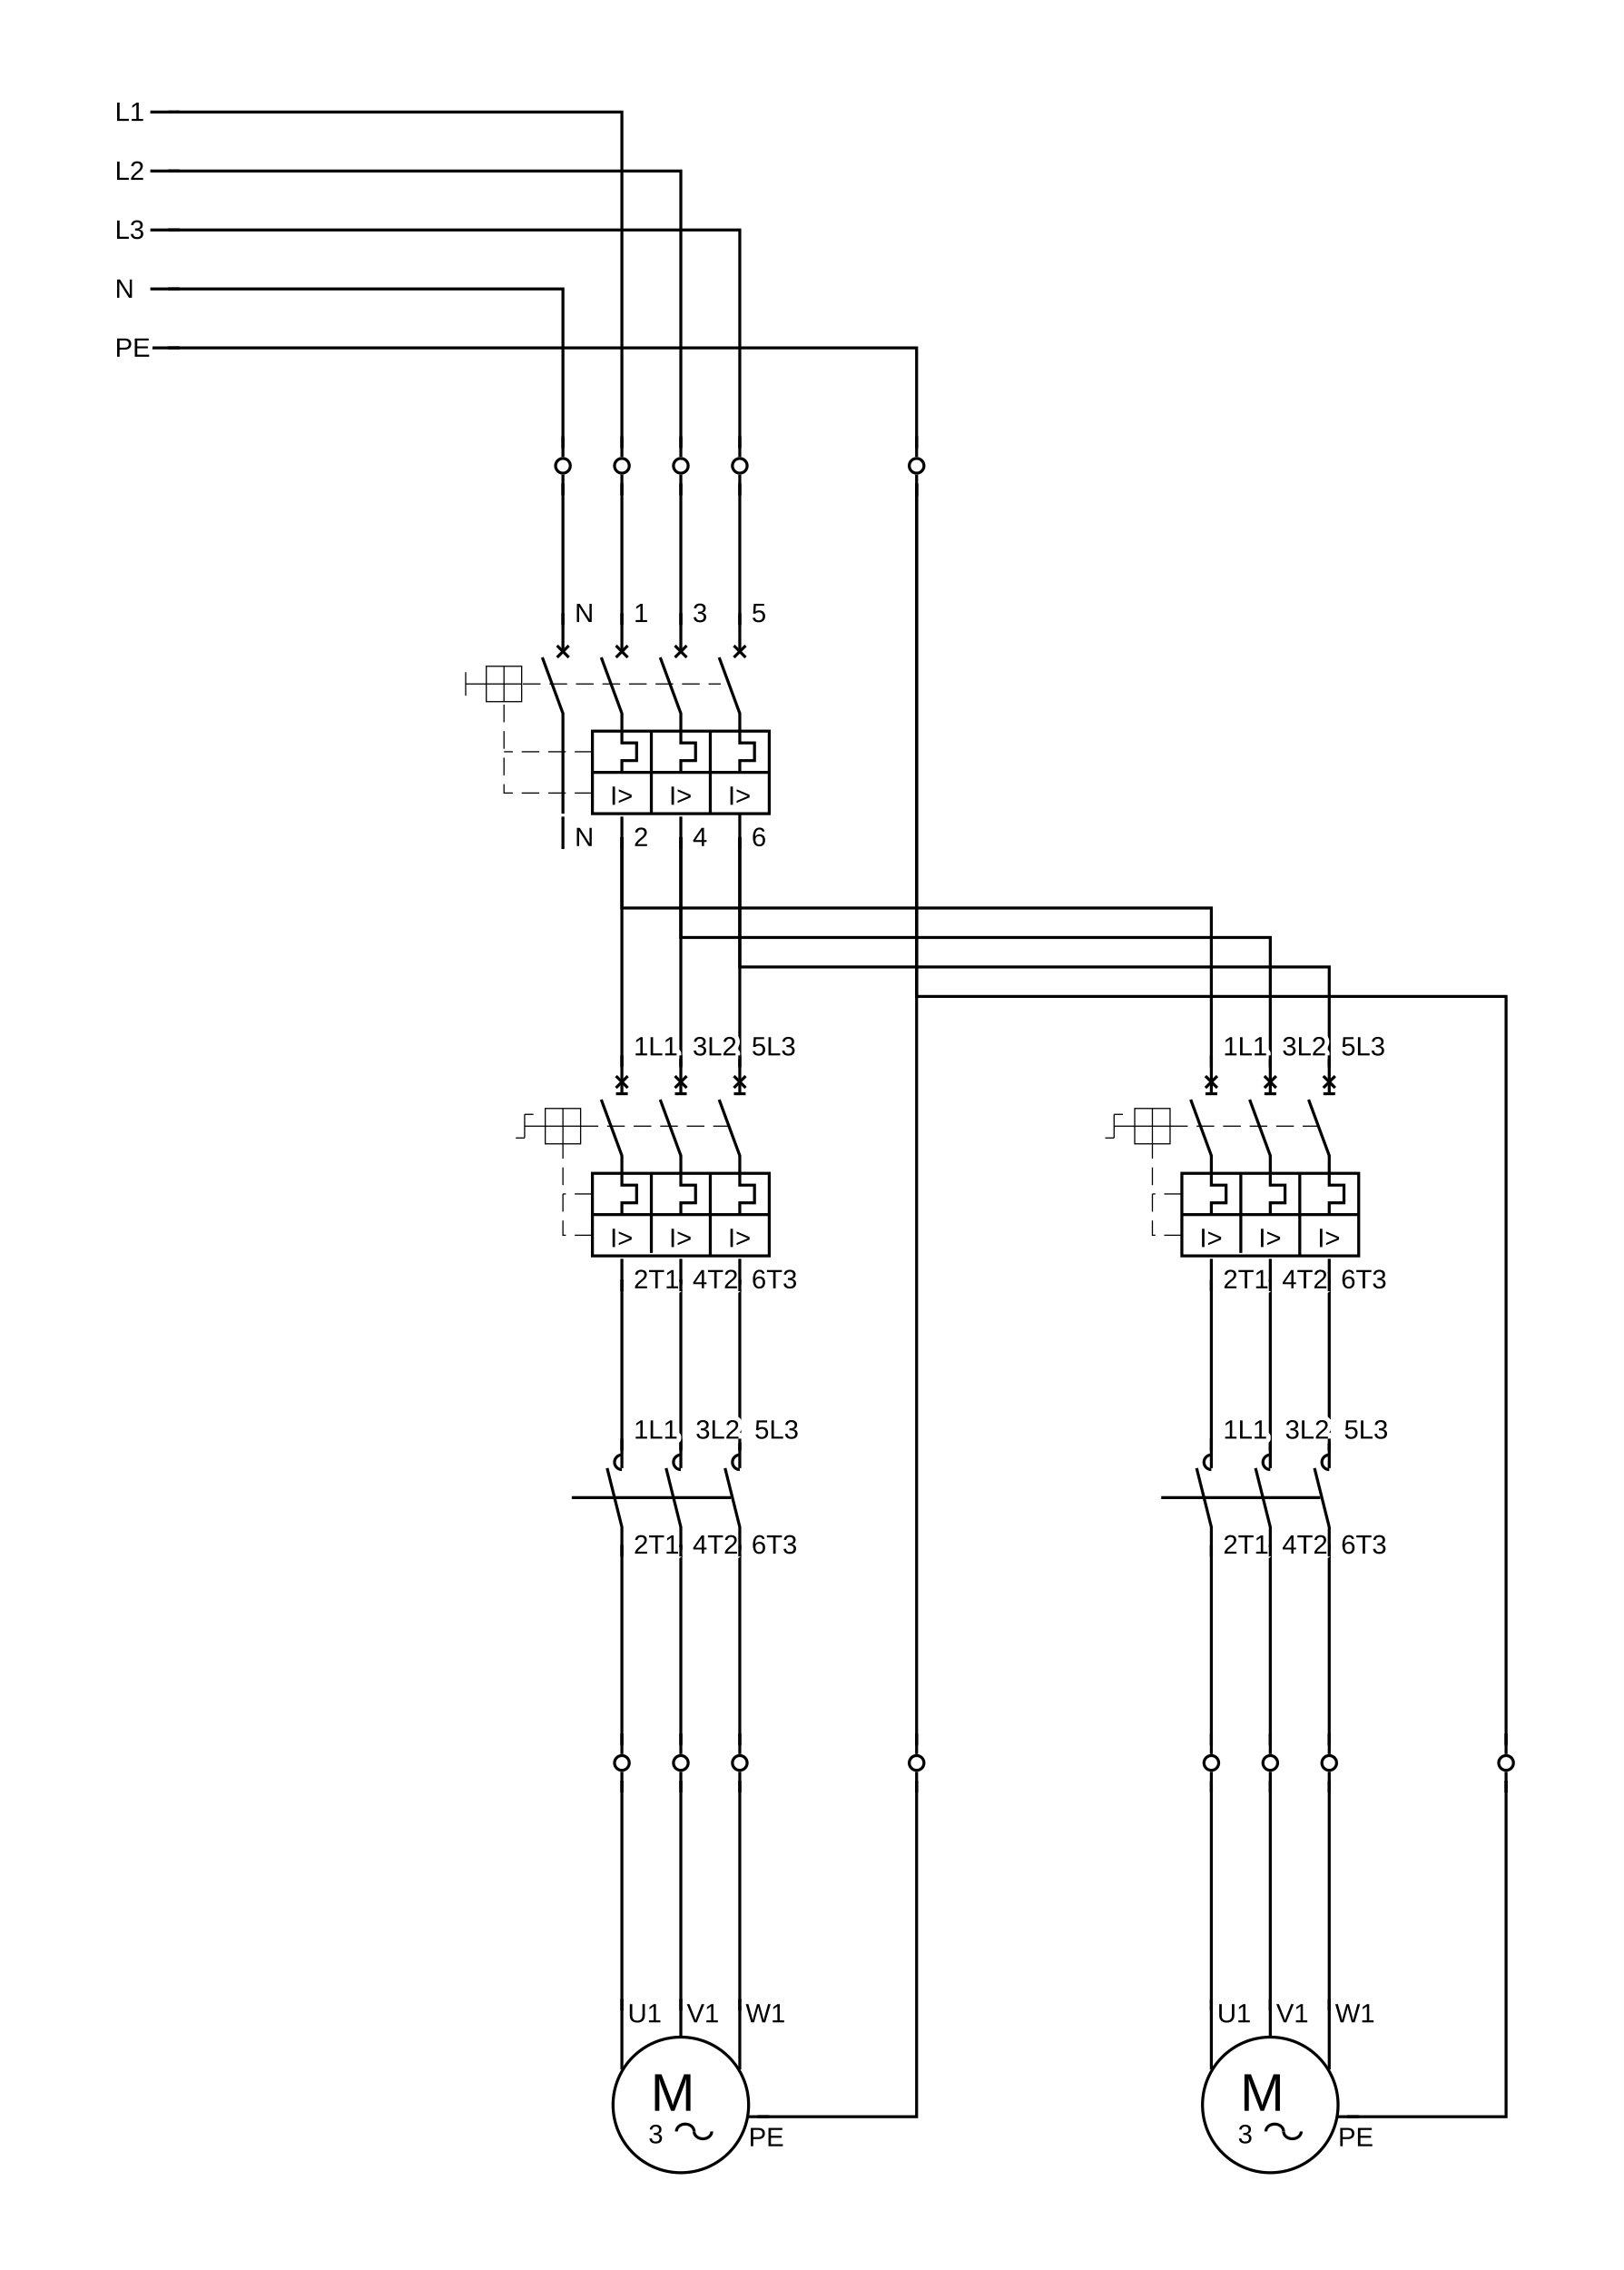
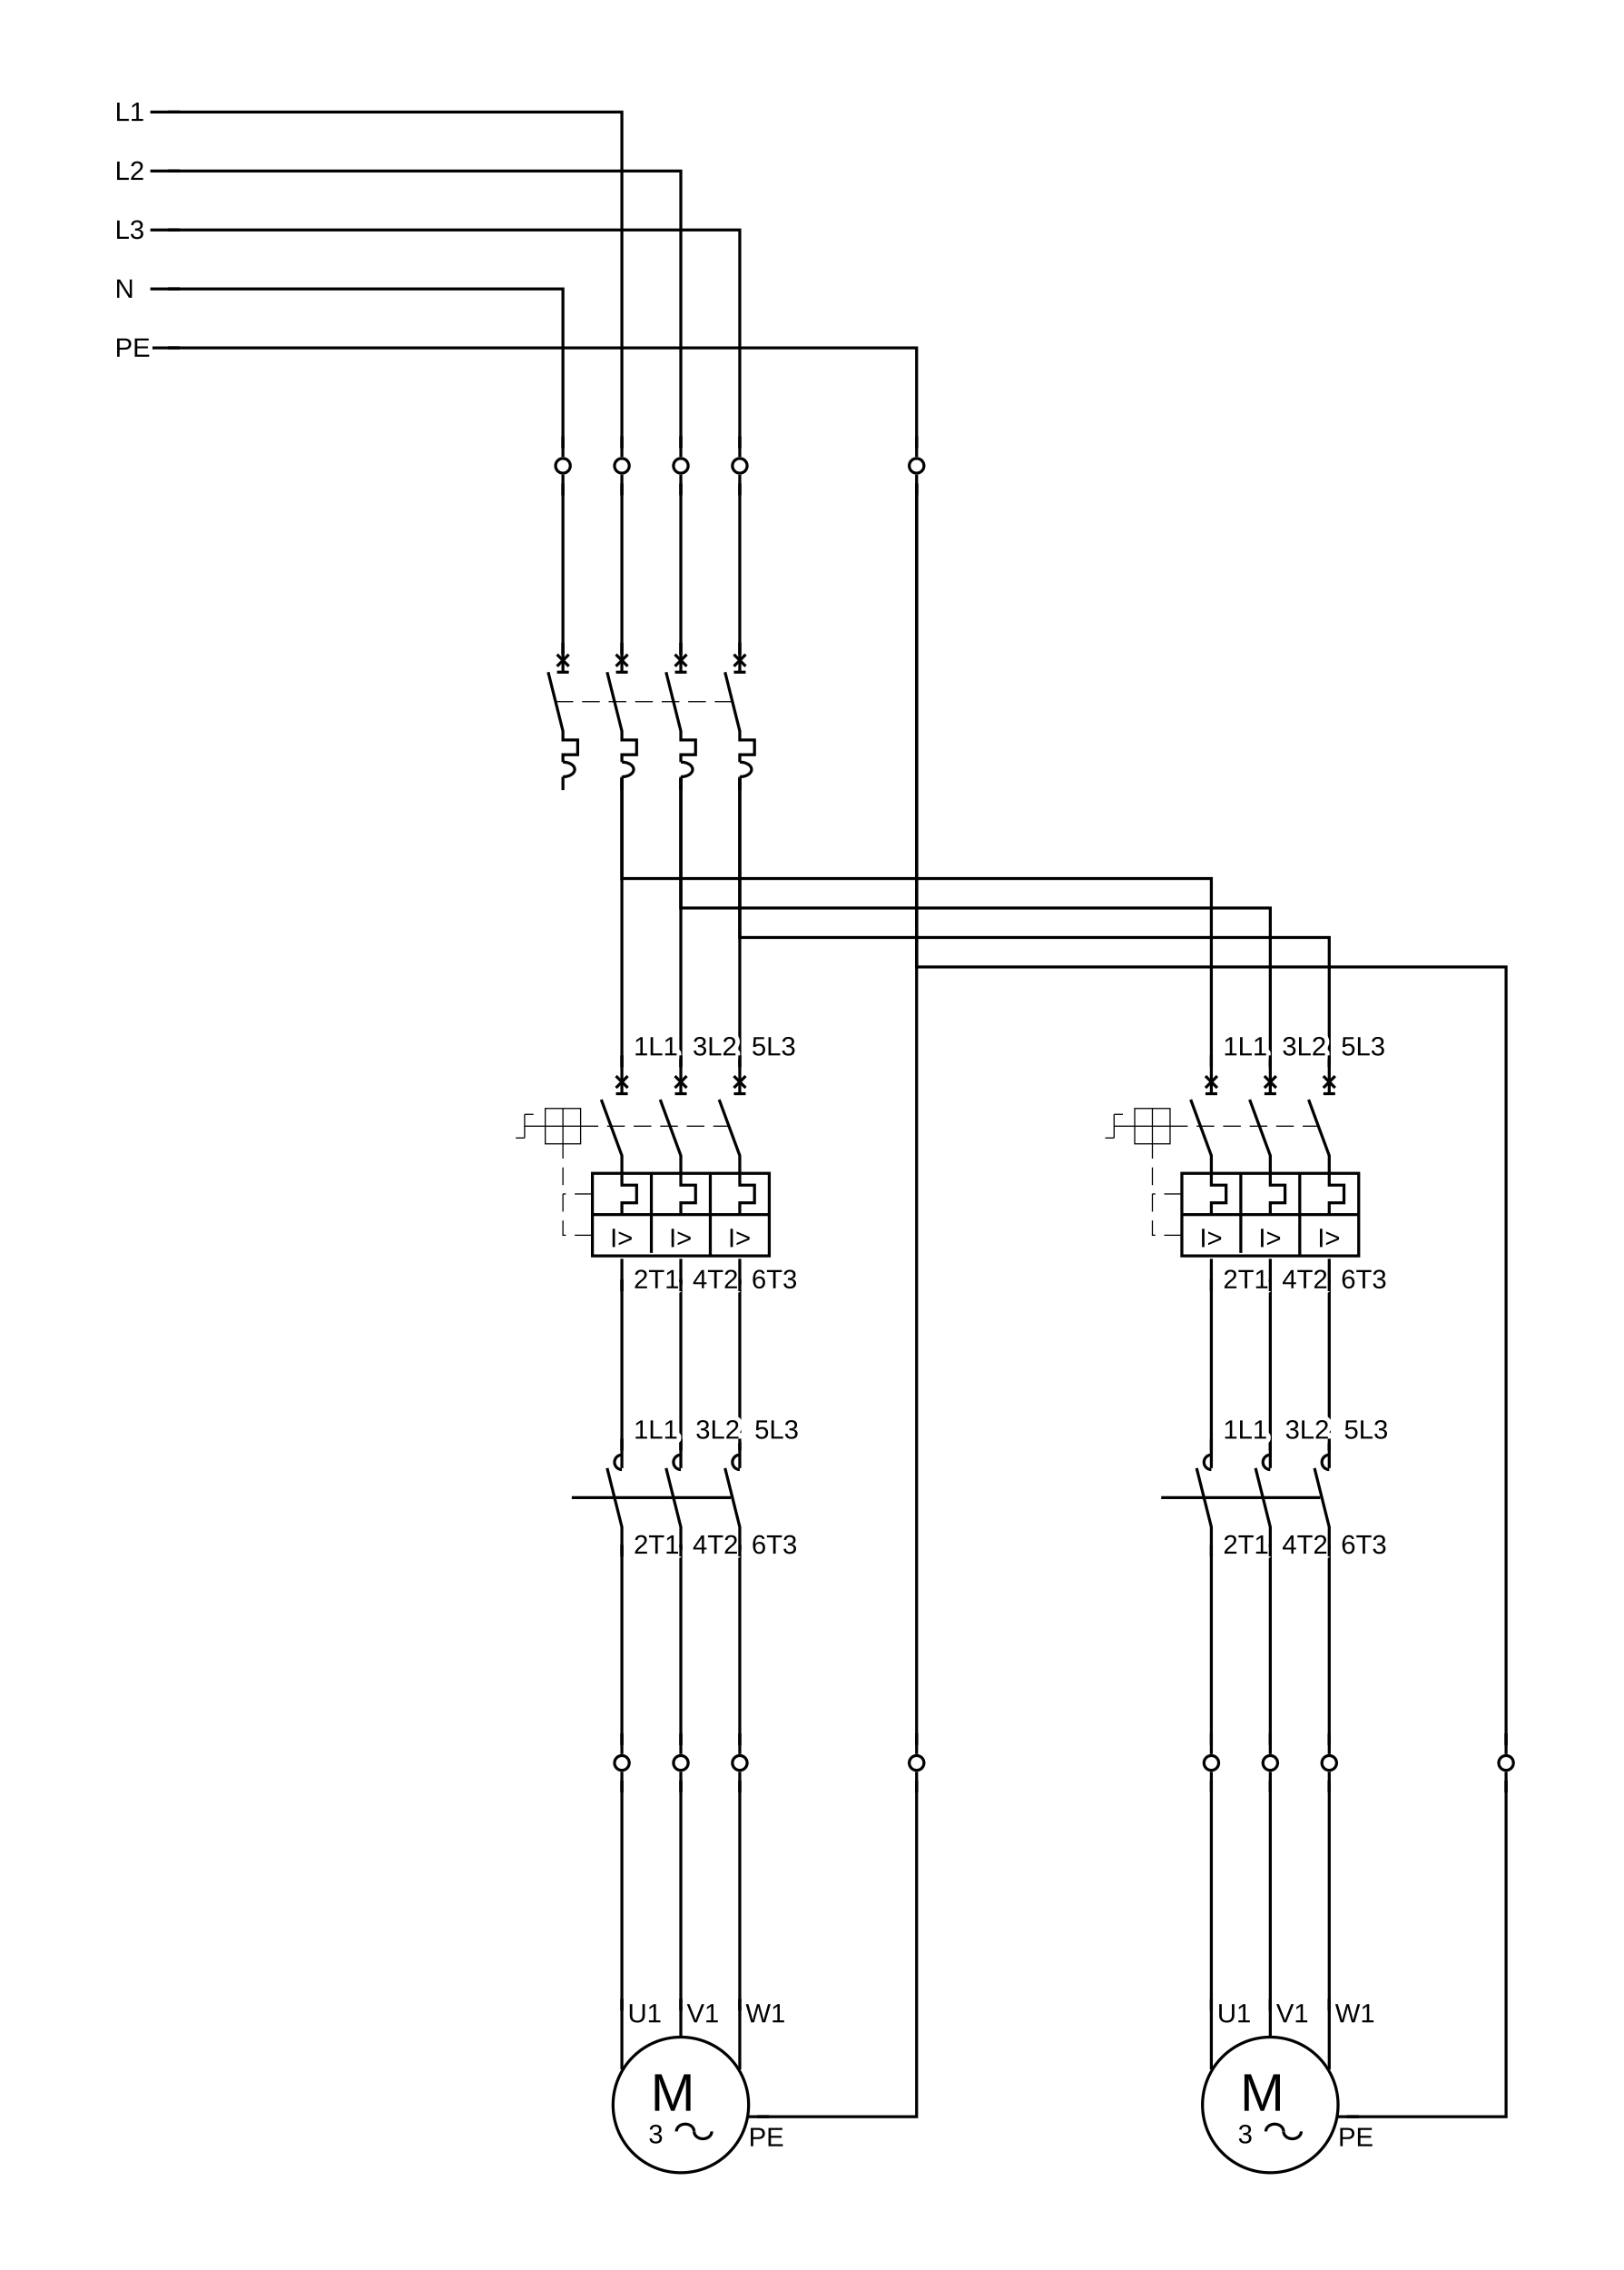
<svg xmlns="http://www.w3.org/2000/svg" viewBox="89.0 42.0 551.0 770.0" width="551" height="770">
  <style>*{vector-effect:non-scaling-stroke}</style>
  <rect x="89.0" y="42.0" width="551.0" height="770.0" fill="#ffffff" />
  <g id="conducteurs">
    <polyline points="146.00,80.00 300.00,80.00 300.00,194.00" fill="none" stroke="black" stroke-width="1" />
    <polyline points="146.00,100.00 320.00,100.00 320.00,194.00" fill="none" stroke="black" stroke-width="1" />
    <polyline points="146.00,120.00 340.00,120.00 340.00,194.00" fill="none" stroke="black" stroke-width="1" />
    <polyline points="146.00,140.00 280.00,140.00 280.00,194.00" fill="none" stroke="black" stroke-width="1" />
    <polyline points="146.00,160.00 400.00,160.00 400.00,194.00" fill="none" stroke="black" stroke-width="1" />
-     <polyline points="280.00,206.00 280.00,254.00 280.00,254.00" fill="none" stroke="black" stroke-width="1" />
-     <polyline points="300.00,206.00 300.00,254.00 300.00,254.00" fill="none" stroke="black" stroke-width="1" />
-     <polyline points="320.00,206.00 320.00,254.00 320.00,254.00" fill="none" stroke="black" stroke-width="1" />
-     <polyline points="340.00,206.00 340.00,254.00 340.00,254.00" fill="none" stroke="black" stroke-width="1" />
-     <polyline points="300.00,326.00 300.00,404.00 300.00,404.00" fill="none" stroke="black" stroke-width="1" />
-     <polyline points="320.00,326.00 320.00,404.00 320.00,404.00" fill="none" stroke="black" stroke-width="1" />
-     <polyline points="340.00,326.00 340.00,404.00 340.00,404.00" fill="none" stroke="black" stroke-width="1" />
-     <polyline points="300.00,326.00 300.00,350.00 500.00,350.00 500.00,404.00" fill="none" stroke="black" stroke-width="1" />
-     <polyline points="320.00,326.00 320.00,360.00 520.00,360.00 520.00,404.00" fill="none" stroke="black" stroke-width="1" />
-     <polyline points="340.00,326.00 340.00,370.00 540.00,370.00 540.00,404.00" fill="none" stroke="black" stroke-width="1" />
+     <polyline points="280.00,206.00 280.00,264.00 280.00,264.00" fill="none" stroke="black" stroke-width="1" />
+     <polyline points="300.00,206.00 300.00,264.00 300.00,264.00" fill="none" stroke="black" stroke-width="1" />
+     <polyline points="320.00,206.00 320.00,264.00 320.00,264.00" fill="none" stroke="black" stroke-width="1" />
+     <polyline points="340.00,206.00 340.00,264.00 340.00,264.00" fill="none" stroke="black" stroke-width="1" />
+     <polyline points="300.00,306.00 300.00,404.00 300.00,404.00" fill="none" stroke="black" stroke-width="1" />
+     <polyline points="320.00,306.00 320.00,404.00 320.00,404.00" fill="none" stroke="black" stroke-width="1" />
+     <polyline points="340.00,306.00 340.00,404.00 340.00,404.00" fill="none" stroke="black" stroke-width="1" />
+     <polyline points="300.00,306.00 300.00,340.00 500.00,340.00 500.00,404.00" fill="none" stroke="black" stroke-width="1" />
+     <polyline points="320.00,306.00 320.00,350.00 520.00,350.00 520.00,404.00" fill="none" stroke="black" stroke-width="1" />
+     <polyline points="340.00,306.00 340.00,360.00 540.00,360.00 540.00,404.00" fill="none" stroke="black" stroke-width="1" />
    <polyline points="300.00,476.00 300.00,534.00 300.00,534.00" fill="none" stroke="black" stroke-width="1" />
    <polyline points="320.00,476.00 320.00,534.00 320.00,534.00" fill="none" stroke="black" stroke-width="1" />
    <polyline points="340.00,476.00 340.00,534.00 340.00,534.00" fill="none" stroke="black" stroke-width="1" />
    <polyline points="300.00,566.00 300.00,634.00 300.00,634.00" fill="none" stroke="black" stroke-width="1" />
    <polyline points="320.00,566.00 320.00,634.00 320.00,634.00" fill="none" stroke="black" stroke-width="1" />
    <polyline points="340.00,566.00 340.00,634.00 340.00,634.00" fill="none" stroke="black" stroke-width="1" />
    <polyline points="300.00,646.00 300.00,724.00 300.00,724.00" fill="none" stroke="black" stroke-width="1" />
    <polyline points="320.00,646.00 320.00,724.00 320.00,724.00" fill="none" stroke="black" stroke-width="1" />
    <polyline points="340.00,646.00 340.00,724.00 340.00,724.00" fill="none" stroke="black" stroke-width="1" />
    <polyline points="500.00,476.00 500.00,534.00 500.00,534.00" fill="none" stroke="black" stroke-width="1" />
    <polyline points="520.00,476.00 520.00,534.00 520.00,534.00" fill="none" stroke="black" stroke-width="1" />
    <polyline points="540.00,476.00 540.00,534.00 540.00,534.00" fill="none" stroke="black" stroke-width="1" />
    <polyline points="500.00,566.00 500.00,634.00 500.00,634.00" fill="none" stroke="black" stroke-width="1" />
    <polyline points="520.00,566.00 520.00,634.00 520.00,634.00" fill="none" stroke="black" stroke-width="1" />
    <polyline points="540.00,566.00 540.00,634.00 540.00,634.00" fill="none" stroke="black" stroke-width="1" />
    <polyline points="500.00,646.00 500.00,724.00 500.00,724.00" fill="none" stroke="black" stroke-width="1" />
    <polyline points="520.00,646.00 520.00,724.00 520.00,724.00" fill="none" stroke="black" stroke-width="1" />
    <polyline points="540.00,646.00 540.00,724.00 540.00,724.00" fill="none" stroke="black" stroke-width="1" />
    <polyline points="400.00,206.00 400.00,634.00 400.00,634.00" fill="none" stroke="black" stroke-width="1" />
-     <polyline points="400.00,206.00 400.00,380.00 600.00,380.00 600.00,634.00" fill="none" stroke="black" stroke-width="1" />
+     <polyline points="400.00,206.00 400.00,370.00 600.00,370.00 600.00,634.00" fill="none" stroke="black" stroke-width="1" />
    <polyline points="400.00,646.00 400.00,760.00 346.00,760.00" fill="none" stroke="black" stroke-width="1" />
    <polyline points="600.00,646.00 600.00,760.00 546.00,760.00" fill="none" stroke="black" stroke-width="1" />
  </g>
  <g id="symboles">
    <g class="symbole" data-type="src_3p_pe_n" transform="translate(140.00,120.00)">
      <line x1="0" y1="40" x2="10" y2="40" stroke="black" stroke-width="1" fill="none" />
      <line x1="0" y1="0" x2="10" y2="0" stroke="black" stroke-width="1" fill="none" />
      <text x="-12" y="43" font-family="Arial,sans-serif" font-size="9.0" fill="#000000" stroke="white" stroke-width="3.1" stroke-linejoin="round" paint-order="stroke" transform="rotate(0 -12 43)">PE</text>
      <line x1="0" y1="-20" x2="10" y2="-20" stroke="black" stroke-width="1" fill="none" />
      <line x1="0" y1="20" x2="10" y2="20" stroke="black" stroke-width="1" fill="none" />
      <text x="-12" y="23" font-family="Arial,sans-serif" font-size="9.0" fill="#000000" stroke="white" stroke-width="3.1" stroke-linejoin="round" paint-order="stroke" transform="rotate(0 -12 23)">N</text>
      <text x="-12" y="3" font-family="Arial,sans-serif" font-size="9.0" fill="#000000" stroke="white" stroke-width="3.1" stroke-linejoin="round" paint-order="stroke" transform="rotate(0 -12 3)">L3</text>
      <text x="-12" y="-17" font-family="Arial,sans-serif" font-size="9.0" fill="#000000" stroke="white" stroke-width="3.1" stroke-linejoin="round" paint-order="stroke" transform="rotate(0 -12 -17)">L2</text>
      <text x="-12" y="-37" font-family="Arial,sans-serif" font-size="9.0" fill="#000000" stroke="white" stroke-width="3.1" stroke-linejoin="round" paint-order="stroke" transform="rotate(0 -12 -37)">L1</text>
      <line x1="0" y1="-40" x2="10" y2="-40" stroke="black" stroke-width="1" fill="none" />
    </g>
    <g class="symbole" data-type="borne_continuite" transform="translate(300.00,200.00)">
      <line x1="0" y1="10" x2="0" y2="3" stroke="black" stroke-width="1" fill="none" />
      <line x1="0" y1="-10" x2="0" y2="-3" stroke="black" stroke-width="1" fill="none" />
      <ellipse cx="0.00" cy="0.00" rx="2.50" ry="2.50" stroke="black" stroke-width="1" fill="none" />
    </g>
    <g class="symbole" data-type="borne_continuite" transform="translate(320.00,200.00)">
      <line x1="0" y1="10" x2="0" y2="3" stroke="black" stroke-width="1" fill="none" />
      <line x1="0" y1="-10" x2="0" y2="-3" stroke="black" stroke-width="1" fill="none" />
      <ellipse cx="0.00" cy="0.00" rx="2.50" ry="2.50" stroke="black" stroke-width="1" fill="none" />
    </g>
    <g class="symbole" data-type="borne_continuite" transform="translate(340.00,200.00)">
      <line x1="0" y1="10" x2="0" y2="3" stroke="black" stroke-width="1" fill="none" />
      <line x1="0" y1="-10" x2="0" y2="-3" stroke="black" stroke-width="1" fill="none" />
      <ellipse cx="0.00" cy="0.00" rx="2.50" ry="2.50" stroke="black" stroke-width="1" fill="none" />
    </g>
    <g class="symbole" data-type="borne_continuite" transform="translate(280.00,200.00)">
      <line x1="0" y1="10" x2="0" y2="3" stroke="black" stroke-width="1" fill="none" />
      <line x1="0" y1="-10" x2="0" y2="-3" stroke="black" stroke-width="1" fill="none" />
      <ellipse cx="0.00" cy="0.00" rx="2.50" ry="2.50" stroke="black" stroke-width="1" fill="none" />
    </g>
    <g class="symbole" data-type="borne_continuite" transform="translate(400.00,200.00)">
      <line x1="0" y1="10" x2="0" y2="3" stroke="black" stroke-width="1" fill="none" />
      <line x1="0" y1="-10" x2="0" y2="-3" stroke="black" stroke-width="1" fill="none" />
      <ellipse cx="0.00" cy="0.00" rx="2.50" ry="2.50" stroke="black" stroke-width="1" fill="none" />
    </g>
-     <g class="symbole" data-type="dis_mag_term_4f-1" transform="translate(300.00,290.00)">
-       <line x1="40" y1="40" x2="40" y2="28" stroke="black" stroke-width="1" fill="none" />
-       <polyline points="40,14 40,10 45,10 45,4 40,4 40,-6 33,-25" stroke="black" stroke-width="1" fill="none" />
-       <line x1="30" y1="0" x2="30" y2="28" stroke="black" stroke-width="1" fill="none" />
-       <text x="36" y="25" font-family="Arial,sans-serif" font-size="9.0" fill="#000000" stroke="white" stroke-width="3.1" stroke-linejoin="round" paint-order="stroke" transform="rotate(0 36 25)">I&gt;</text>
-       <text x="44" y="-37" font-family="Arial,sans-serif" font-size="9.0" fill="#000000" stroke="white" stroke-width="3.1" stroke-linejoin="round" paint-order="stroke" transform="rotate(0 44 -37)">5</text>
-       <text x="44" y="39" font-family="Arial,sans-serif" font-size="9.0" fill="#000000" stroke="white" stroke-width="3.1" stroke-linejoin="round" paint-order="stroke" transform="rotate(0 44 39)">6</text>
-       <polyline points="20,14 20,10 25,10 25,4 20,4 20,-6 13,-25" stroke="black" stroke-width="1" fill="none" />
-       <line x1="42" y1="-29" x2="38" y2="-25" stroke="black" stroke-width="1" fill="none" />
-       <polyline points="0,14 0,10 5,10 5,4 0,4 0,-6 -7,-25" stroke="black" stroke-width="1" fill="none" />
-       <line x1="38" y1="-29" x2="42" y2="-25" stroke="black" stroke-width="1" fill="none" />
-       <text x="16" y="25" font-family="Arial,sans-serif" font-size="9.0" fill="#000000" stroke="white" stroke-width="3.1" stroke-linejoin="round" paint-order="stroke" transform="rotate(0 16 25)">I&gt;</text>
-       <line x1="40" y1="-27" x2="40" y2="-40" stroke="black" stroke-width="1" fill="none" />
-       <text x="24" y="-37" font-family="Arial,sans-serif" font-size="9.0" fill="#000000" stroke="white" stroke-width="3.1" stroke-linejoin="round" paint-order="stroke" transform="rotate(0 24 -37)">3</text>
-       <text x="4" y="-37" font-family="Arial,sans-serif" font-size="9.0" fill="#000000" stroke="white" stroke-width="3.1" stroke-linejoin="round" paint-order="stroke" transform="rotate(0 4 -37)">1</text>
-       <text x="4" y="39" font-family="Arial,sans-serif" font-size="9.0" fill="#000000" stroke="white" stroke-width="3.1" stroke-linejoin="round" paint-order="stroke" transform="rotate(0 4 39)">2</text>
-       <rect x="-10" y="0" width="60" height="28" rx="0" ry="0" stroke="black" stroke-width="1" fill="none" />
-       <text x="24" y="39" font-family="Arial,sans-serif" font-size="9.0" fill="#000000" stroke="white" stroke-width="3.1" stroke-linejoin="round" paint-order="stroke" transform="rotate(0 24 39)">4</text>
-       <text x="-16" y="39" font-family="Arial,sans-serif" font-size="9.0" fill="#000000" stroke="white" stroke-width="3.1" stroke-linejoin="round" paint-order="stroke" transform="rotate(0 -16 39)">N</text>
-       <text x="-4" y="25" font-family="Arial,sans-serif" font-size="9.0" fill="#000000" stroke="white" stroke-width="3.1" stroke-linejoin="round" paint-order="stroke" transform="rotate(0 -4 25)">I&gt;</text>
-       <line x1="-18" y1="-29" x2="-22" y2="-25" stroke="black" stroke-width="1" fill="none" />
-       <line x1="-22" y1="-29" x2="-18" y2="-25" stroke="black" stroke-width="1" fill="none" />
-       <line x1="2" y1="-29" x2="-2" y2="-25" stroke="black" stroke-width="1" fill="none" />
-       <line x1="-2" y1="-29" x2="2" y2="-25" stroke="black" stroke-width="1" fill="none" />
-       <line x1="22" y1="-29" x2="18" y2="-25" stroke="black" stroke-width="1" fill="none" />
-       <line x1="18" y1="-29" x2="22" y2="-25" stroke="black" stroke-width="1" fill="none" />
-       <line x1="-10" y1="14" x2="49.59" y2="14" stroke="black" stroke-width="1" fill="none" />
-       <line x1="10" y1="0" x2="10" y2="28" stroke="black" stroke-width="1" fill="none" />
-       <line x1="-20" y1="40" x2="-20" y2="29" stroke="black" stroke-width="1" fill="none" />
-       <line x1="0" y1="40" x2="0" y2="29" stroke="black" stroke-width="1" fill="none" />
-       <line x1="20" y1="40" x2="20" y2="29" stroke="black" stroke-width="1" fill="none" />
-       <text x="-16" y="-37" font-family="Arial,sans-serif" font-size="9.0" fill="#000000" stroke="white" stroke-width="3.1" stroke-linejoin="round" paint-order="stroke" transform="rotate(0 -16 -37)">N</text>
-       <polyline points="-20,28 -20,10 -20,4 -20,-6 -27,-25" stroke="black" stroke-width="1" fill="none" />
-       <line x1="-20" y1="-27" x2="-20" y2="-40" stroke="black" stroke-width="1" fill="none" />
-       <line x1="0" y1="-27" x2="0" y2="-40" stroke="black" stroke-width="1" fill="none" />
-       <line x1="20" y1="-27" x2="20" y2="-40" stroke="black" stroke-width="1" fill="none" />
-       <rect x="-46" y="-22" width="12" height="12" rx="0" ry="0" stroke="black" stroke-width="0.4" fill="none" />
-       <line x1="-34" y1="-16" x2="-53" y2="-16" stroke="black" stroke-width="0.4" fill="none" />
-       <line x1="-53" y1="-20" x2="-53" y2="-12" stroke="black" stroke-width="0.4" fill="none" />
-       <line x1="-40" y1="-10" x2="-40" y2="-22" stroke="black" stroke-width="0.4" fill="none" />
-       <line x1="-33.59" y1="-16" x2="33.55" y2="-16" stroke="black" stroke-width="0.4" fill="none" stroke-dasharray="6 3" />
-       <polyline points="-10,21 -40,21 -40,-10" stroke="black" stroke-width="0.4" fill="none" stroke-dasharray="6 3" />
-       <line x1="-10" y1="7" x2="-40" y2="7" stroke="black" stroke-width="0.4" fill="none" stroke-dasharray="6 3" />
+     <g class="symbole" data-type="disjonct-m_4fn" transform="translate(310.00,290.00)">
+       <line x1="-30" y1="15.5" x2="-30" y2="20" stroke="black" stroke-width="1" fill="none" />
+       <line x1="30" y1="15.5" x2="30" y2="20" stroke="black" stroke-width="1" fill="none" />
+       <line x1="-10" y1="15.5" x2="-10" y2="20" stroke="black" stroke-width="1" fill="none" />
+       <path d="M -30.00,15.50 A 4.00,2.50 0 0 0 -30.00,10.50" stroke="black" stroke-width="1" fill="none" />
+       <path d="M -10.00,15.50 A 4.00,2.50 0 0 0 -10.00,10.50" stroke="black" stroke-width="1" fill="none" />
+       <path d="M 30.00,15.50 A 4.00,2.50 0 0 0 30.00,10.50" stroke="black" stroke-width="1" fill="none" />
+       <polyline points="-30,10.5 -30,8 -25,8 -25,3 -30,3 -30,0 -35,-20" stroke="black" stroke-width="1" fill="none" />
+       <polyline points="-10,10.5 -10,8 -5,8 -5,3 -10,3 -10,0 -15,-20" stroke="black" stroke-width="1" fill="none" />
+       <polyline points="30,10.5 30,8 35,8 35,3 30,3 30,0 25,-20" stroke="black" stroke-width="1" fill="none" />
+       <line x1="10" y1="15.5" x2="10" y2="20" stroke="black" stroke-width="1" fill="none" />
+       <path d="M 10.00,15.50 A 4.00,2.50 0 0 0 10.00,10.50" stroke="black" stroke-width="1" fill="none" />
+       <line x1="-30" y1="-30" x2="-30" y2="-20" stroke="black" stroke-width="1" fill="none" />
+       <line x1="-28" y1="-26" x2="-32" y2="-22" stroke="black" stroke-width="1" fill="none" />
+       <line x1="-32" y1="-26" x2="-28" y2="-22" stroke="black" stroke-width="1" fill="none" />
+       <line x1="10" y1="-30" x2="10" y2="-20" stroke="black" stroke-width="1" fill="none" />
+       <line x1="12" y1="-26" x2="8" y2="-22" stroke="black" stroke-width="1" fill="none" />
+       <line x1="8" y1="-26" x2="12" y2="-22" stroke="black" stroke-width="1" fill="none" />
+       <line x1="-10" y1="-30" x2="-10" y2="-20" stroke="black" stroke-width="1" fill="none" />
+       <line x1="-8" y1="-26" x2="-12" y2="-22" stroke="black" stroke-width="1" fill="none" />
+       <line x1="-12" y1="-26" x2="-8" y2="-22" stroke="black" stroke-width="1" fill="none" />
+       <line x1="30" y1="-30" x2="30" y2="-20" stroke="black" stroke-width="1" fill="none" />
+       <line x1="32" y1="-26" x2="28" y2="-22" stroke="black" stroke-width="1" fill="none" />
+       <line x1="28" y1="-26" x2="32" y2="-22" stroke="black" stroke-width="1" fill="none" />
+       <line x1="-32.5" y1="-10" x2="27.5" y2="-10" stroke="black" stroke-width="0.4" fill="none" stroke-dasharray="6 3" />
+       <polyline points="10,10.5 10,8 15,8 15,3 10,3 10,0 5,-20" stroke="black" stroke-width="1" fill="none" />
+       <line x1="-32" y1="-20" x2="-28" y2="-20" stroke="black" stroke-width="1" fill="none" />
+       <line x1="-12" y1="-20" x2="-8" y2="-20" stroke="black" stroke-width="1" fill="none" />
+       <line x1="8" y1="-20" x2="12" y2="-20" stroke="black" stroke-width="1" fill="none" />
+       <line x1="28" y1="-20" x2="32" y2="-20" stroke="black" stroke-width="1" fill="none" />
    </g>
    <g class="symbole" data-type="gv2p" transform="translate(320.00,440.00)">
      <line x1="-56" y1="-12" x2="-53" y2="-12" stroke="black" stroke-width="0.4" fill="none" />
      <polyline points="20,14 20,10 25,10 25,4 20,4 20,-6 13,-25" stroke="black" stroke-width="1" fill="none" />
      <polyline points="0,14 0,10 5,10 5,4 0,4 0,-6 -7,-25" stroke="black" stroke-width="1" fill="none" />
      <text x="16" y="25" font-family="Arial,sans-serif" font-size="9.0" fill="#000000" stroke="white" stroke-width="3.1" stroke-linejoin="round" paint-order="stroke" transform="rotate(0 16 25)">I&gt;</text>
      <text x="24" y="-40" font-family="Arial,sans-serif" font-size="9.0" fill="#000000" stroke="white" stroke-width="3.1" stroke-linejoin="round" paint-order="stroke" transform="rotate(0 24 -40)">5
L3</text>
      <text x="4" y="-40" font-family="Arial,sans-serif" font-size="9.0" fill="#000000" stroke="white" stroke-width="3.1" stroke-linejoin="round" paint-order="stroke" transform="rotate(0 4 -40)">3
L2</text>
      <text x="4" y="39" font-family="Arial,sans-serif" font-size="9.0" fill="#000000" stroke="white" stroke-width="3.1" stroke-linejoin="round" paint-order="stroke" transform="rotate(0 4 39)">4
T2</text>
      <rect x="-30" y="0" width="60" height="28" rx="0" ry="0" stroke="black" stroke-width="1" fill="none" />
      <text x="24" y="39" font-family="Arial,sans-serif" font-size="9.0" fill="#000000" stroke="white" stroke-width="3.1" stroke-linejoin="round" paint-order="stroke" transform="rotate(0 24 39)">6
T3</text>
      <text x="-16" y="39" font-family="Arial,sans-serif" font-size="9.0" fill="#000000" stroke="white" stroke-width="3.1" stroke-linejoin="round" paint-order="stroke" transform="rotate(0 -16 39)">2
T1</text>
      <text x="-4" y="25" font-family="Arial,sans-serif" font-size="9.0" fill="#000000" stroke="white" stroke-width="3.1" stroke-linejoin="round" paint-order="stroke" transform="rotate(0 -4 25)">I&gt;</text>
      <line x1="-18" y1="-33" x2="-22" y2="-29" stroke="black" stroke-width="1" fill="none" />
      <line x1="-22" y1="-33" x2="-18" y2="-29" stroke="black" stroke-width="1" fill="none" />
      <line x1="2" y1="-33" x2="-2" y2="-29" stroke="black" stroke-width="1" fill="none" />
      <line x1="-2" y1="-33" x2="2" y2="-29" stroke="black" stroke-width="1" fill="none" />
      <line x1="22" y1="-33" x2="18" y2="-29" stroke="black" stroke-width="1" fill="none" />
      <line x1="18" y1="-33" x2="22" y2="-29" stroke="black" stroke-width="1" fill="none" />
      <line x1="-30" y1="14" x2="30" y2="14" stroke="black" stroke-width="1" fill="none" />
      <line x1="-10" y1="0" x2="-10" y2="27" stroke="black" stroke-width="1" fill="none" />
      <line x1="10" y1="0" x2="10" y2="28" stroke="black" stroke-width="1" fill="none" />
      <text x="-24" y="25" font-family="Arial,sans-serif" font-size="9.0" fill="#000000" stroke="white" stroke-width="3.1" stroke-linejoin="round" paint-order="stroke" transform="rotate(0 -24 25)">I&gt;</text>
      <line x1="-20" y1="40" x2="-20" y2="29" stroke="black" stroke-width="1" fill="none" />
      <line x1="0" y1="40" x2="0" y2="29" stroke="black" stroke-width="1" fill="none" />
      <line x1="20" y1="40" x2="20" y2="29" stroke="black" stroke-width="1" fill="none" />
      <text x="-16" y="-40" font-family="Arial,sans-serif" font-size="9.0" fill="#000000" stroke="white" stroke-width="3.1" stroke-linejoin="round" paint-order="stroke" transform="rotate(0 -16 -40)">1
L1</text>
      <polyline points="-20,14 -20,10 -15,10 -15,4 -20,4 -20,-6 -27,-25" stroke="black" stroke-width="1" fill="none" />
      <line x1="-20" y1="-27" x2="-20" y2="-40" stroke="black" stroke-width="1" fill="none" />
      <line x1="0" y1="-27" x2="0" y2="-40" stroke="black" stroke-width="1" fill="none" />
      <line x1="20" y1="-27" x2="20" y2="-40" stroke="black" stroke-width="1" fill="none" />
      <rect x="-46" y="-22" width="12" height="12" rx="0" ry="0" stroke="black" stroke-width="0.4" fill="none" />
      <line x1="-34" y1="-16" x2="-53" y2="-16" stroke="black" stroke-width="0.4" fill="none" />
      <line x1="-53" y1="-20" x2="-53" y2="-12" stroke="black" stroke-width="0.4" fill="none" />
      <line x1="-40" y1="-10" x2="-40" y2="-22" stroke="black" stroke-width="0.4" fill="none" />
      <line x1="-34" y1="-16" x2="16" y2="-16" stroke="black" stroke-width="0.4" fill="none" stroke-dasharray="6 3" />
      <polyline points="-30,21 -40,21 -40,-10" stroke="black" stroke-width="0.4" fill="none" stroke-dasharray="6 3" />
      <line x1="-30" y1="7" x2="-40" y2="7" stroke="black" stroke-width="0.4" fill="none" stroke-dasharray="6 3" />
      <line x1="-53" y1="-20" x2="-50" y2="-20" stroke="black" stroke-width="0.4" fill="none" />
      <line x1="-22" y1="-27" x2="-18" y2="-27" stroke="black" stroke-width="1" fill="none" />
      <line x1="-2" y1="-27" x2="2" y2="-27" stroke="black" stroke-width="1" fill="none" />
      <line x1="18" y1="-27" x2="22" y2="-27" stroke="black" stroke-width="1" fill="none" />
    </g>
    <g class="symbole" data-type="gv2p" transform="translate(520.00,440.00)">
      <line x1="-56" y1="-12" x2="-53" y2="-12" stroke="black" stroke-width="0.4" fill="none" />
      <polyline points="20,14 20,10 25,10 25,4 20,4 20,-6 13,-25" stroke="black" stroke-width="1" fill="none" />
      <polyline points="0,14 0,10 5,10 5,4 0,4 0,-6 -7,-25" stroke="black" stroke-width="1" fill="none" />
      <text x="16" y="25" font-family="Arial,sans-serif" font-size="9.0" fill="#000000" stroke="white" stroke-width="3.1" stroke-linejoin="round" paint-order="stroke" transform="rotate(0 16 25)">I&gt;</text>
      <text x="24" y="-40" font-family="Arial,sans-serif" font-size="9.0" fill="#000000" stroke="white" stroke-width="3.1" stroke-linejoin="round" paint-order="stroke" transform="rotate(0 24 -40)">5
L3</text>
      <text x="4" y="-40" font-family="Arial,sans-serif" font-size="9.0" fill="#000000" stroke="white" stroke-width="3.1" stroke-linejoin="round" paint-order="stroke" transform="rotate(0 4 -40)">3
L2</text>
      <text x="4" y="39" font-family="Arial,sans-serif" font-size="9.0" fill="#000000" stroke="white" stroke-width="3.1" stroke-linejoin="round" paint-order="stroke" transform="rotate(0 4 39)">4
T2</text>
      <rect x="-30" y="0" width="60" height="28" rx="0" ry="0" stroke="black" stroke-width="1" fill="none" />
      <text x="24" y="39" font-family="Arial,sans-serif" font-size="9.0" fill="#000000" stroke="white" stroke-width="3.1" stroke-linejoin="round" paint-order="stroke" transform="rotate(0 24 39)">6
T3</text>
      <text x="-16" y="39" font-family="Arial,sans-serif" font-size="9.0" fill="#000000" stroke="white" stroke-width="3.1" stroke-linejoin="round" paint-order="stroke" transform="rotate(0 -16 39)">2
T1</text>
      <text x="-4" y="25" font-family="Arial,sans-serif" font-size="9.0" fill="#000000" stroke="white" stroke-width="3.1" stroke-linejoin="round" paint-order="stroke" transform="rotate(0 -4 25)">I&gt;</text>
      <line x1="-18" y1="-33" x2="-22" y2="-29" stroke="black" stroke-width="1" fill="none" />
      <line x1="-22" y1="-33" x2="-18" y2="-29" stroke="black" stroke-width="1" fill="none" />
      <line x1="2" y1="-33" x2="-2" y2="-29" stroke="black" stroke-width="1" fill="none" />
      <line x1="-2" y1="-33" x2="2" y2="-29" stroke="black" stroke-width="1" fill="none" />
      <line x1="22" y1="-33" x2="18" y2="-29" stroke="black" stroke-width="1" fill="none" />
      <line x1="18" y1="-33" x2="22" y2="-29" stroke="black" stroke-width="1" fill="none" />
      <line x1="-30" y1="14" x2="30" y2="14" stroke="black" stroke-width="1" fill="none" />
      <line x1="-10" y1="0" x2="-10" y2="27" stroke="black" stroke-width="1" fill="none" />
      <line x1="10" y1="0" x2="10" y2="28" stroke="black" stroke-width="1" fill="none" />
      <text x="-24" y="25" font-family="Arial,sans-serif" font-size="9.0" fill="#000000" stroke="white" stroke-width="3.1" stroke-linejoin="round" paint-order="stroke" transform="rotate(0 -24 25)">I&gt;</text>
      <line x1="-20" y1="40" x2="-20" y2="29" stroke="black" stroke-width="1" fill="none" />
      <line x1="0" y1="40" x2="0" y2="29" stroke="black" stroke-width="1" fill="none" />
      <line x1="20" y1="40" x2="20" y2="29" stroke="black" stroke-width="1" fill="none" />
      <text x="-16" y="-40" font-family="Arial,sans-serif" font-size="9.0" fill="#000000" stroke="white" stroke-width="3.1" stroke-linejoin="round" paint-order="stroke" transform="rotate(0 -16 -40)">1
L1</text>
      <polyline points="-20,14 -20,10 -15,10 -15,4 -20,4 -20,-6 -27,-25" stroke="black" stroke-width="1" fill="none" />
      <line x1="-20" y1="-27" x2="-20" y2="-40" stroke="black" stroke-width="1" fill="none" />
      <line x1="0" y1="-27" x2="0" y2="-40" stroke="black" stroke-width="1" fill="none" />
      <line x1="20" y1="-27" x2="20" y2="-40" stroke="black" stroke-width="1" fill="none" />
      <rect x="-46" y="-22" width="12" height="12" rx="0" ry="0" stroke="black" stroke-width="0.4" fill="none" />
      <line x1="-34" y1="-16" x2="-53" y2="-16" stroke="black" stroke-width="0.4" fill="none" />
      <line x1="-53" y1="-20" x2="-53" y2="-12" stroke="black" stroke-width="0.4" fill="none" />
      <line x1="-40" y1="-10" x2="-40" y2="-22" stroke="black" stroke-width="0.4" fill="none" />
      <line x1="-34" y1="-16" x2="16" y2="-16" stroke="black" stroke-width="0.4" fill="none" stroke-dasharray="6 3" />
      <polyline points="-30,21 -40,21 -40,-10" stroke="black" stroke-width="0.4" fill="none" stroke-dasharray="6 3" />
      <line x1="-30" y1="7" x2="-40" y2="7" stroke="black" stroke-width="0.4" fill="none" stroke-dasharray="6 3" />
      <line x1="-53" y1="-20" x2="-50" y2="-20" stroke="black" stroke-width="0.4" fill="none" />
      <line x1="-22" y1="-27" x2="-18" y2="-27" stroke="black" stroke-width="1" fill="none" />
      <line x1="-2" y1="-27" x2="2" y2="-27" stroke="black" stroke-width="1" fill="none" />
      <line x1="18" y1="-27" x2="22" y2="-27" stroke="black" stroke-width="1" fill="none" />
    </g>
    <g class="symbole" data-type="com_puiss_3P_inv2" transform="translate(310.00,550.00)">
      <line x1="-27" y1="0" x2="27" y2="0" stroke="black" stroke-width="1" fill="none" />
      <text x="15" y="-20" font-family="Arial,sans-serif" font-size="9.0" fill="#000000" stroke="white" stroke-width="3.1" stroke-linejoin="round" paint-order="stroke" transform="rotate(0 15 -20)">3
L2</text>
      <text x="35" y="-20" font-family="Arial,sans-serif" font-size="9.0" fill="#000000" stroke="white" stroke-width="3.1" stroke-linejoin="round" paint-order="stroke" transform="rotate(0 35 -20)">5
L3</text>
      <text x="14" y="19" font-family="Arial,sans-serif" font-size="9.0" fill="#000000" stroke="white" stroke-width="3.1" stroke-linejoin="round" paint-order="stroke" transform="rotate(0 14 19)">4
T2</text>
      <text x="-6" y="19" font-family="Arial,sans-serif" font-size="9.0" fill="#000000" stroke="white" stroke-width="3.1" stroke-linejoin="round" paint-order="stroke" transform="rotate(0 -6 19)">2
T1</text>
      <text x="34" y="19" font-family="Arial,sans-serif" font-size="9.0" fill="#000000" stroke="white" stroke-width="3.1" stroke-linejoin="round" paint-order="stroke" transform="rotate(0 34 19)">6
T3</text>
      <polyline points="25,-10 30,10 30,20" stroke="black" stroke-width="1" fill="none" />
      <polyline points="-15,-10 -10,10 -10,20" stroke="black" stroke-width="1" fill="none" />
      <polyline points="5,-10 10,10 10,20" stroke="black" stroke-width="1" fill="none" />
      <line x1="-10" y1="-20" x2="-10" y2="-10" stroke="black" stroke-width="1" fill="none" />
      <path d="M -10.00,-14.50 A 2.50,2.50 0 0 0 -10.00,-9.50" stroke="black" stroke-width="1" fill="none" />
      <line x1="10" y1="-20" x2="10" y2="-10" stroke="black" stroke-width="1" fill="none" />
      <path d="M 10.00,-14.50 A 2.50,2.50 0 0 0 10.00,-9.50" stroke="black" stroke-width="1" fill="none" />
      <line x1="30" y1="-20" x2="30" y2="-10" stroke="black" stroke-width="1" fill="none" />
      <path d="M 30.00,-14.50 A 2.50,2.50 0 0 0 30.00,-9.50" stroke="black" stroke-width="1" fill="none" />
      <text x="-6" y="-20" font-family="Arial,sans-serif" font-size="9.0" fill="#000000" stroke="white" stroke-width="3.1" stroke-linejoin="round" paint-order="stroke" transform="rotate(0 -6 -20)">1
L1</text>
    </g>
    <g class="symbole" data-type="com_puiss_3P_inv2" transform="translate(510.00,550.00)">
      <line x1="-27" y1="0" x2="27" y2="0" stroke="black" stroke-width="1" fill="none" />
      <text x="15" y="-20" font-family="Arial,sans-serif" font-size="9.0" fill="#000000" stroke="white" stroke-width="3.1" stroke-linejoin="round" paint-order="stroke" transform="rotate(0 15 -20)">3
L2</text>
      <text x="35" y="-20" font-family="Arial,sans-serif" font-size="9.0" fill="#000000" stroke="white" stroke-width="3.1" stroke-linejoin="round" paint-order="stroke" transform="rotate(0 35 -20)">5
L3</text>
      <text x="14" y="19" font-family="Arial,sans-serif" font-size="9.0" fill="#000000" stroke="white" stroke-width="3.1" stroke-linejoin="round" paint-order="stroke" transform="rotate(0 14 19)">4
T2</text>
      <text x="-6" y="19" font-family="Arial,sans-serif" font-size="9.0" fill="#000000" stroke="white" stroke-width="3.1" stroke-linejoin="round" paint-order="stroke" transform="rotate(0 -6 19)">2
T1</text>
      <text x="34" y="19" font-family="Arial,sans-serif" font-size="9.0" fill="#000000" stroke="white" stroke-width="3.1" stroke-linejoin="round" paint-order="stroke" transform="rotate(0 34 19)">6
T3</text>
      <polyline points="25,-10 30,10 30,20" stroke="black" stroke-width="1" fill="none" />
      <polyline points="-15,-10 -10,10 -10,20" stroke="black" stroke-width="1" fill="none" />
      <polyline points="5,-10 10,10 10,20" stroke="black" stroke-width="1" fill="none" />
      <line x1="-10" y1="-20" x2="-10" y2="-10" stroke="black" stroke-width="1" fill="none" />
      <path d="M -10.00,-14.50 A 2.50,2.50 0 0 0 -10.00,-9.50" stroke="black" stroke-width="1" fill="none" />
      <line x1="10" y1="-20" x2="10" y2="-10" stroke="black" stroke-width="1" fill="none" />
      <path d="M 10.00,-14.50 A 2.50,2.50 0 0 0 10.00,-9.50" stroke="black" stroke-width="1" fill="none" />
      <line x1="30" y1="-20" x2="30" y2="-10" stroke="black" stroke-width="1" fill="none" />
      <path d="M 30.00,-14.50 A 2.50,2.50 0 0 0 30.00,-9.50" stroke="black" stroke-width="1" fill="none" />
      <text x="-6" y="-20" font-family="Arial,sans-serif" font-size="9.0" fill="#000000" stroke="white" stroke-width="3.1" stroke-linejoin="round" paint-order="stroke" transform="rotate(0 -6 -20)">1
L1</text>
    </g>
    <g class="symbole" data-type="borne_continuite" transform="translate(300.00,640.00)">
      <line x1="0" y1="10" x2="0" y2="3" stroke="black" stroke-width="1" fill="none" />
      <line x1="0" y1="-10" x2="0" y2="-3" stroke="black" stroke-width="1" fill="none" />
      <ellipse cx="0.00" cy="0.00" rx="2.50" ry="2.50" stroke="black" stroke-width="1" fill="none" />
    </g>
    <g class="symbole" data-type="borne_continuite" transform="translate(320.00,640.00)">
      <line x1="0" y1="10" x2="0" y2="3" stroke="black" stroke-width="1" fill="none" />
      <line x1="0" y1="-10" x2="0" y2="-3" stroke="black" stroke-width="1" fill="none" />
      <ellipse cx="0.00" cy="0.00" rx="2.50" ry="2.50" stroke="black" stroke-width="1" fill="none" />
    </g>
    <g class="symbole" data-type="borne_continuite" transform="translate(340.00,640.00)">
      <line x1="0" y1="10" x2="0" y2="3" stroke="black" stroke-width="1" fill="none" />
      <line x1="0" y1="-10" x2="0" y2="-3" stroke="black" stroke-width="1" fill="none" />
      <ellipse cx="0.00" cy="0.00" rx="2.50" ry="2.50" stroke="black" stroke-width="1" fill="none" />
    </g>
    <g class="symbole" data-type="borne_continuite" transform="translate(400.00,640.00)">
      <line x1="0" y1="10" x2="0" y2="3" stroke="black" stroke-width="1" fill="none" />
      <line x1="0" y1="-10" x2="0" y2="-3" stroke="black" stroke-width="1" fill="none" />
      <ellipse cx="0.00" cy="0.00" rx="2.50" ry="2.50" stroke="black" stroke-width="1" fill="none" />
    </g>
    <g class="symbole" data-type="borne_continuite" transform="translate(500.00,640.00)">
      <line x1="0" y1="10" x2="0" y2="3" stroke="black" stroke-width="1" fill="none" />
      <line x1="0" y1="-10" x2="0" y2="-3" stroke="black" stroke-width="1" fill="none" />
      <ellipse cx="0.00" cy="0.00" rx="2.50" ry="2.50" stroke="black" stroke-width="1" fill="none" />
    </g>
    <g class="symbole" data-type="borne_continuite" transform="translate(520.00,640.00)">
      <line x1="0" y1="10" x2="0" y2="3" stroke="black" stroke-width="1" fill="none" />
      <line x1="0" y1="-10" x2="0" y2="-3" stroke="black" stroke-width="1" fill="none" />
      <ellipse cx="0.00" cy="0.00" rx="2.50" ry="2.50" stroke="black" stroke-width="1" fill="none" />
    </g>
    <g class="symbole" data-type="borne_continuite" transform="translate(540.00,640.00)">
      <line x1="0" y1="10" x2="0" y2="3" stroke="black" stroke-width="1" fill="none" />
      <line x1="0" y1="-10" x2="0" y2="-3" stroke="black" stroke-width="1" fill="none" />
      <ellipse cx="0.00" cy="0.00" rx="2.50" ry="2.50" stroke="black" stroke-width="1" fill="none" />
    </g>
    <g class="symbole" data-type="borne_continuite" transform="translate(600.00,640.00)">
      <line x1="0" y1="10" x2="0" y2="3" stroke="black" stroke-width="1" fill="none" />
      <line x1="0" y1="-10" x2="0" y2="-3" stroke="black" stroke-width="1" fill="none" />
      <ellipse cx="0.00" cy="0.00" rx="2.50" ry="2.50" stroke="black" stroke-width="1" fill="none" />
    </g>
    <g class="symbole" data-type="moteur_tri_2" transform="translate(320.00,740.00)">
      <text x="22" y="-12" font-family="Arial,sans-serif" font-size="9.0" fill="#000000" stroke="white" stroke-width="3.1" stroke-linejoin="round" paint-order="stroke" transform="rotate(0 22 -12)">W1</text>
      <text x="2" y="-12" font-family="Arial,sans-serif" font-size="9.0" fill="#000000" stroke="white" stroke-width="3.1" stroke-linejoin="round" paint-order="stroke" transform="rotate(0 2 -12)">V1</text>
      <text x="23" y="30" font-family="Arial,sans-serif" font-size="9.0" fill="#000000" stroke="white" stroke-width="3.1" stroke-linejoin="round" paint-order="stroke" transform="rotate(0 23 30)">PE</text>
      <path d="M 4.50,25.00 A 3.00,2.50 0 0 0 10.50,25.00" stroke="black" stroke-width="1" fill="none" />
      <path d="M 4.50,25.00 A 3.00,2.50 0 0 0 -1.50,25.00" stroke="black" stroke-width="1" fill="none" />
      <text x="-10.25" y="18" font-family="Arial,sans-serif" font-size="18.0" fill="#000000" stroke="white" stroke-width="6.3" stroke-linejoin="round" paint-order="stroke" transform="rotate(0 -10.25 18)">M</text>
      <ellipse cx="0.00" cy="16.00" rx="23.00" ry="23.00" stroke="black" stroke-width="1" fill="none" />
      <line x1="0" y1="-20" x2="0" y2="-7" stroke="black" stroke-width="1" fill="none" />
      <line x1="20" y1="-20" x2="20" y2="4" stroke="black" stroke-width="1" fill="none" />
      <line x1="-20" y1="-20" x2="-20" y2="4" stroke="black" stroke-width="1" fill="none" />
      <text x="-11" y="29" font-family="Arial,sans-serif" font-size="9.0" fill="#000000" stroke="white" stroke-width="3.1" stroke-linejoin="round" paint-order="stroke" transform="rotate(0 -11 29)">3</text>
      <text x="-18" y="-12" font-family="Arial,sans-serif" font-size="9.0" fill="#000000" stroke="white" stroke-width="3.1" stroke-linejoin="round" paint-order="stroke" transform="rotate(0 -18 -12)">U1</text>
      <line x1="23" y1="20" x2="30" y2="20" stroke="black" stroke-width="1" fill="none" />
    </g>
    <g class="symbole" data-type="moteur_tri_2" transform="translate(520.00,740.00)">
      <text x="22" y="-12" font-family="Arial,sans-serif" font-size="9.0" fill="#000000" stroke="white" stroke-width="3.1" stroke-linejoin="round" paint-order="stroke" transform="rotate(0 22 -12)">W1</text>
      <text x="2" y="-12" font-family="Arial,sans-serif" font-size="9.0" fill="#000000" stroke="white" stroke-width="3.1" stroke-linejoin="round" paint-order="stroke" transform="rotate(0 2 -12)">V1</text>
      <text x="23" y="30" font-family="Arial,sans-serif" font-size="9.0" fill="#000000" stroke="white" stroke-width="3.1" stroke-linejoin="round" paint-order="stroke" transform="rotate(0 23 30)">PE</text>
      <path d="M 4.50,25.00 A 3.00,2.50 0 0 0 10.50,25.00" stroke="black" stroke-width="1" fill="none" />
      <path d="M 4.50,25.00 A 3.00,2.50 0 0 0 -1.50,25.00" stroke="black" stroke-width="1" fill="none" />
      <text x="-10.25" y="18" font-family="Arial,sans-serif" font-size="18.0" fill="#000000" stroke="white" stroke-width="6.3" stroke-linejoin="round" paint-order="stroke" transform="rotate(0 -10.25 18)">M</text>
      <ellipse cx="0.00" cy="16.00" rx="23.00" ry="23.00" stroke="black" stroke-width="1" fill="none" />
      <line x1="0" y1="-20" x2="0" y2="-7" stroke="black" stroke-width="1" fill="none" />
      <line x1="20" y1="-20" x2="20" y2="4" stroke="black" stroke-width="1" fill="none" />
      <line x1="-20" y1="-20" x2="-20" y2="4" stroke="black" stroke-width="1" fill="none" />
      <text x="-11" y="29" font-family="Arial,sans-serif" font-size="9.0" fill="#000000" stroke="white" stroke-width="3.1" stroke-linejoin="round" paint-order="stroke" transform="rotate(0 -11 29)">3</text>
      <text x="-18" y="-12" font-family="Arial,sans-serif" font-size="9.0" fill="#000000" stroke="white" stroke-width="3.1" stroke-linejoin="round" paint-order="stroke" transform="rotate(0 -18 -12)">U1</text>
      <line x1="23" y1="20" x2="30" y2="20" stroke="black" stroke-width="1" fill="none" />
    </g>
  </g>
</svg>
